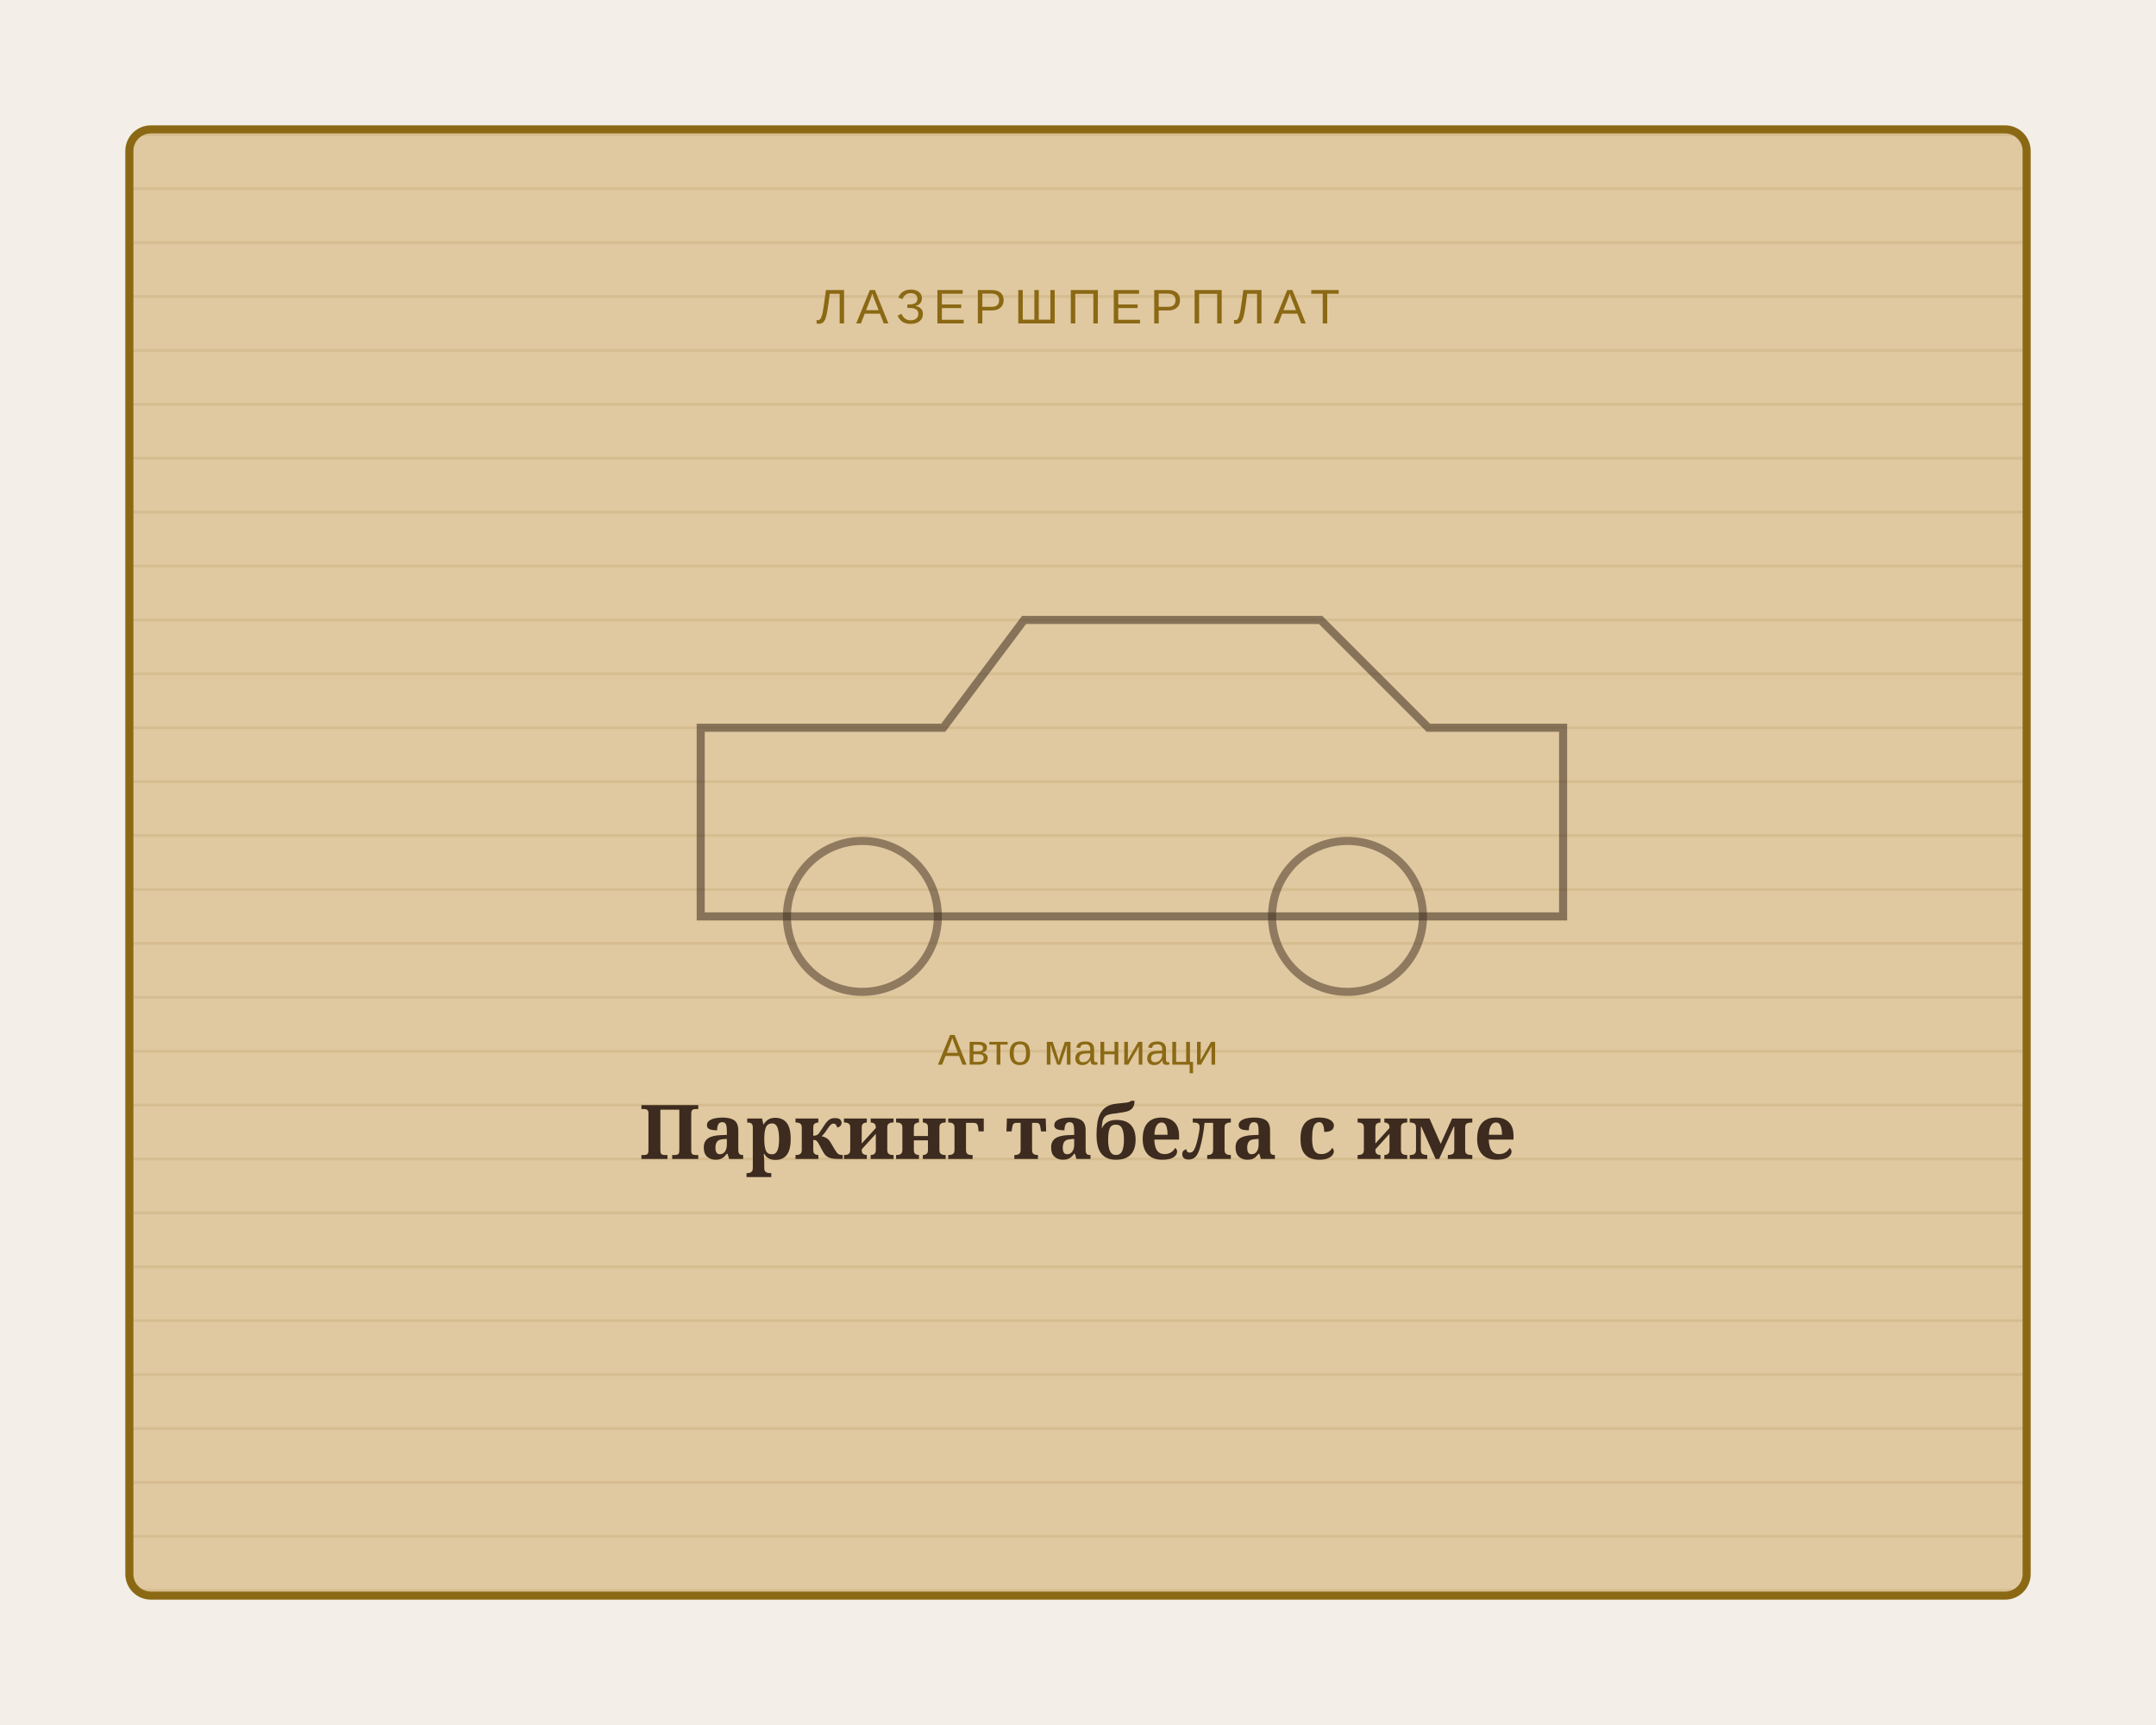
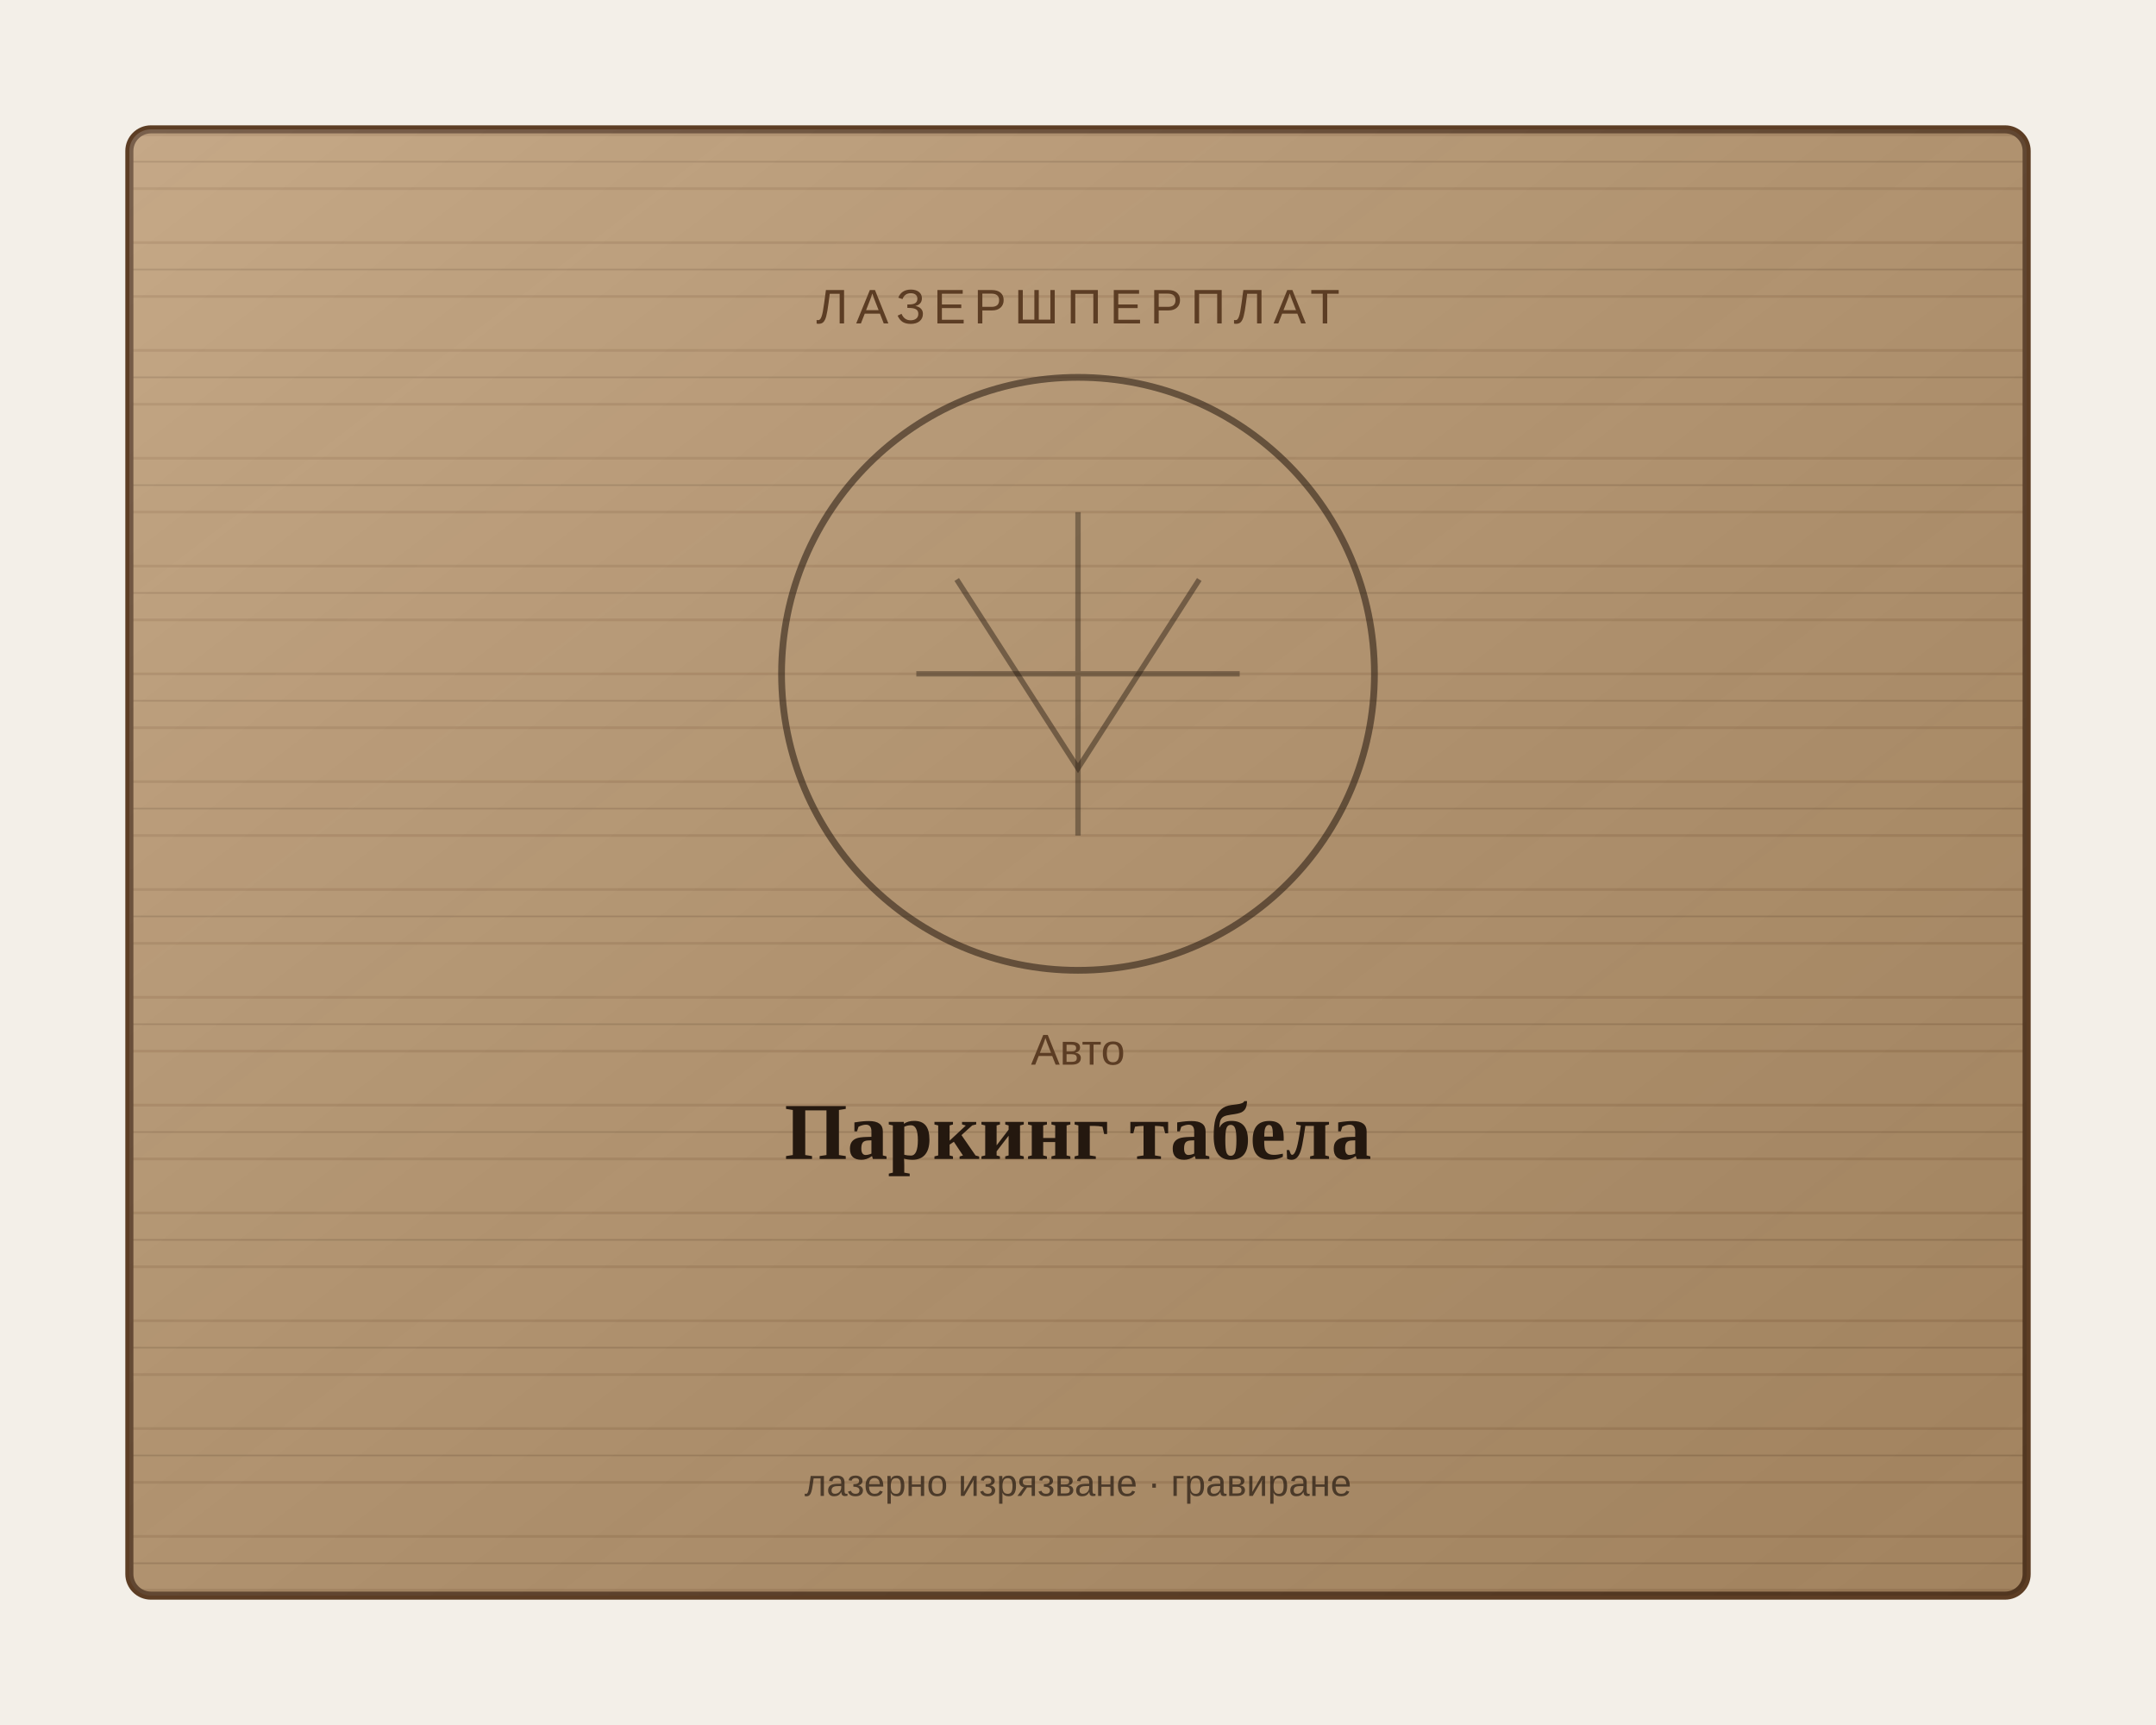
<svg xmlns="http://www.w3.org/2000/svg" width="800" height="640" viewBox="0 0 800 640">
  <defs>
-     <pattern id="grain4" width="40" height="40" patternUnits="userSpaceOnUse">
-       <rect width="40" height="40" fill="#e0c9a0" />
-       <path d="M0 10 H40 M0 30 H40" stroke="#c4a574" stroke-width="1" opacity="0.35" />
+     <pattern id="grain88" width="40" height="40" patternUnits="userSpaceOnUse">
+       <rect width="40" height="40" fill="#b8956c" />
+       <path d="M0 10 H40 M0 30 H40" stroke="#8f6b45" stroke-width="1" opacity="0.35" />
+       <path d="M0 20 H40" stroke="#5c3d24" stroke-width="0.6" opacity="0.25" />
    </pattern>
+     <linearGradient id="shade88" x1="0" y1="0" x2="1" y2="1">
+       <stop offset="0%" stop-color="#ffffff" stop-opacity="0.18" />
+       <stop offset="100%" stop-color="#000000" stop-opacity="0.12" />
+     </linearGradient>
  </defs>
  <rect width="800" height="640" fill="#f3efe8" />
-   <rect x="48" y="48" width="704" height="544" rx="8" fill="url(#grain4)" stroke="#8b6914" stroke-width="3" />
-   <path d="M260 270h90l30-40h110l40 40h50v70H260z" fill="none" stroke="#3d2b1f" stroke-width="3" opacity="0.55" />
-   <circle cx="320" cy="340" r="28" fill="none" stroke="#3d2b1f" stroke-width="3" opacity="0.5" />
-   <circle cx="500" cy="340" r="28" fill="none" stroke="#3d2b1f" stroke-width="3" opacity="0.5" />
-   <text x="400" y="120" text-anchor="middle" font-family="Segoe UI, Arial, sans-serif" font-size="18" letter-spacing="3" fill="#8b6914">ЛАЗЕРШПЕРПЛАТ</text>
-   <text x="400" y="395" text-anchor="middle" font-family="Segoe UI, Arial, sans-serif" font-size="16" fill="#8b6914">Авто маниаци</text>
-   <text x="400" y="430" text-anchor="middle" font-family="Georgia, serif" font-size="28" font-weight="700" fill="#3d2b1f">Паркинг табела с име</text>
+   <rect x="48" y="48" width="704" height="544" rx="8" fill="url(#grain88)" stroke="#5c3d24" stroke-width="3" />
+   <rect x="48" y="48" width="704" height="544" rx="8" fill="url(#shade88)" />
+   <circle cx="400" cy="250" r="110" fill="none" stroke="#24180f" stroke-width="2.5" opacity="0.55" />
+   <path d="M340 250 H460 M400 190 V310" stroke="#24180f" stroke-width="2" opacity="0.4" />
+   <path d="M355 215 L400 285 L445 215" fill="none" stroke="#24180f" stroke-width="2" opacity="0.45" />
+   <text x="400" y="120" text-anchor="middle" font-family="Segoe UI, Arial, sans-serif" font-size="18" letter-spacing="3" fill="#5c3d24">ЛАЗЕРШПЕРПЛАТ</text>
+   <text x="400" y="395" text-anchor="middle" font-family="Segoe UI, Arial, sans-serif" font-size="16" fill="#5c3d24">Авто</text>
+   <text x="400" y="430" text-anchor="middle" font-family="Georgia, 'Times New Roman', serif" font-size="30" font-weight="700" fill="#24180f">Паркинг табела</text>
+   <text x="400" y="555" text-anchor="middle" font-family="Segoe UI, Arial, sans-serif" font-size="14" fill="#24180f" opacity="0.7">лазерно изрязване · гравиране</text>
</svg>
